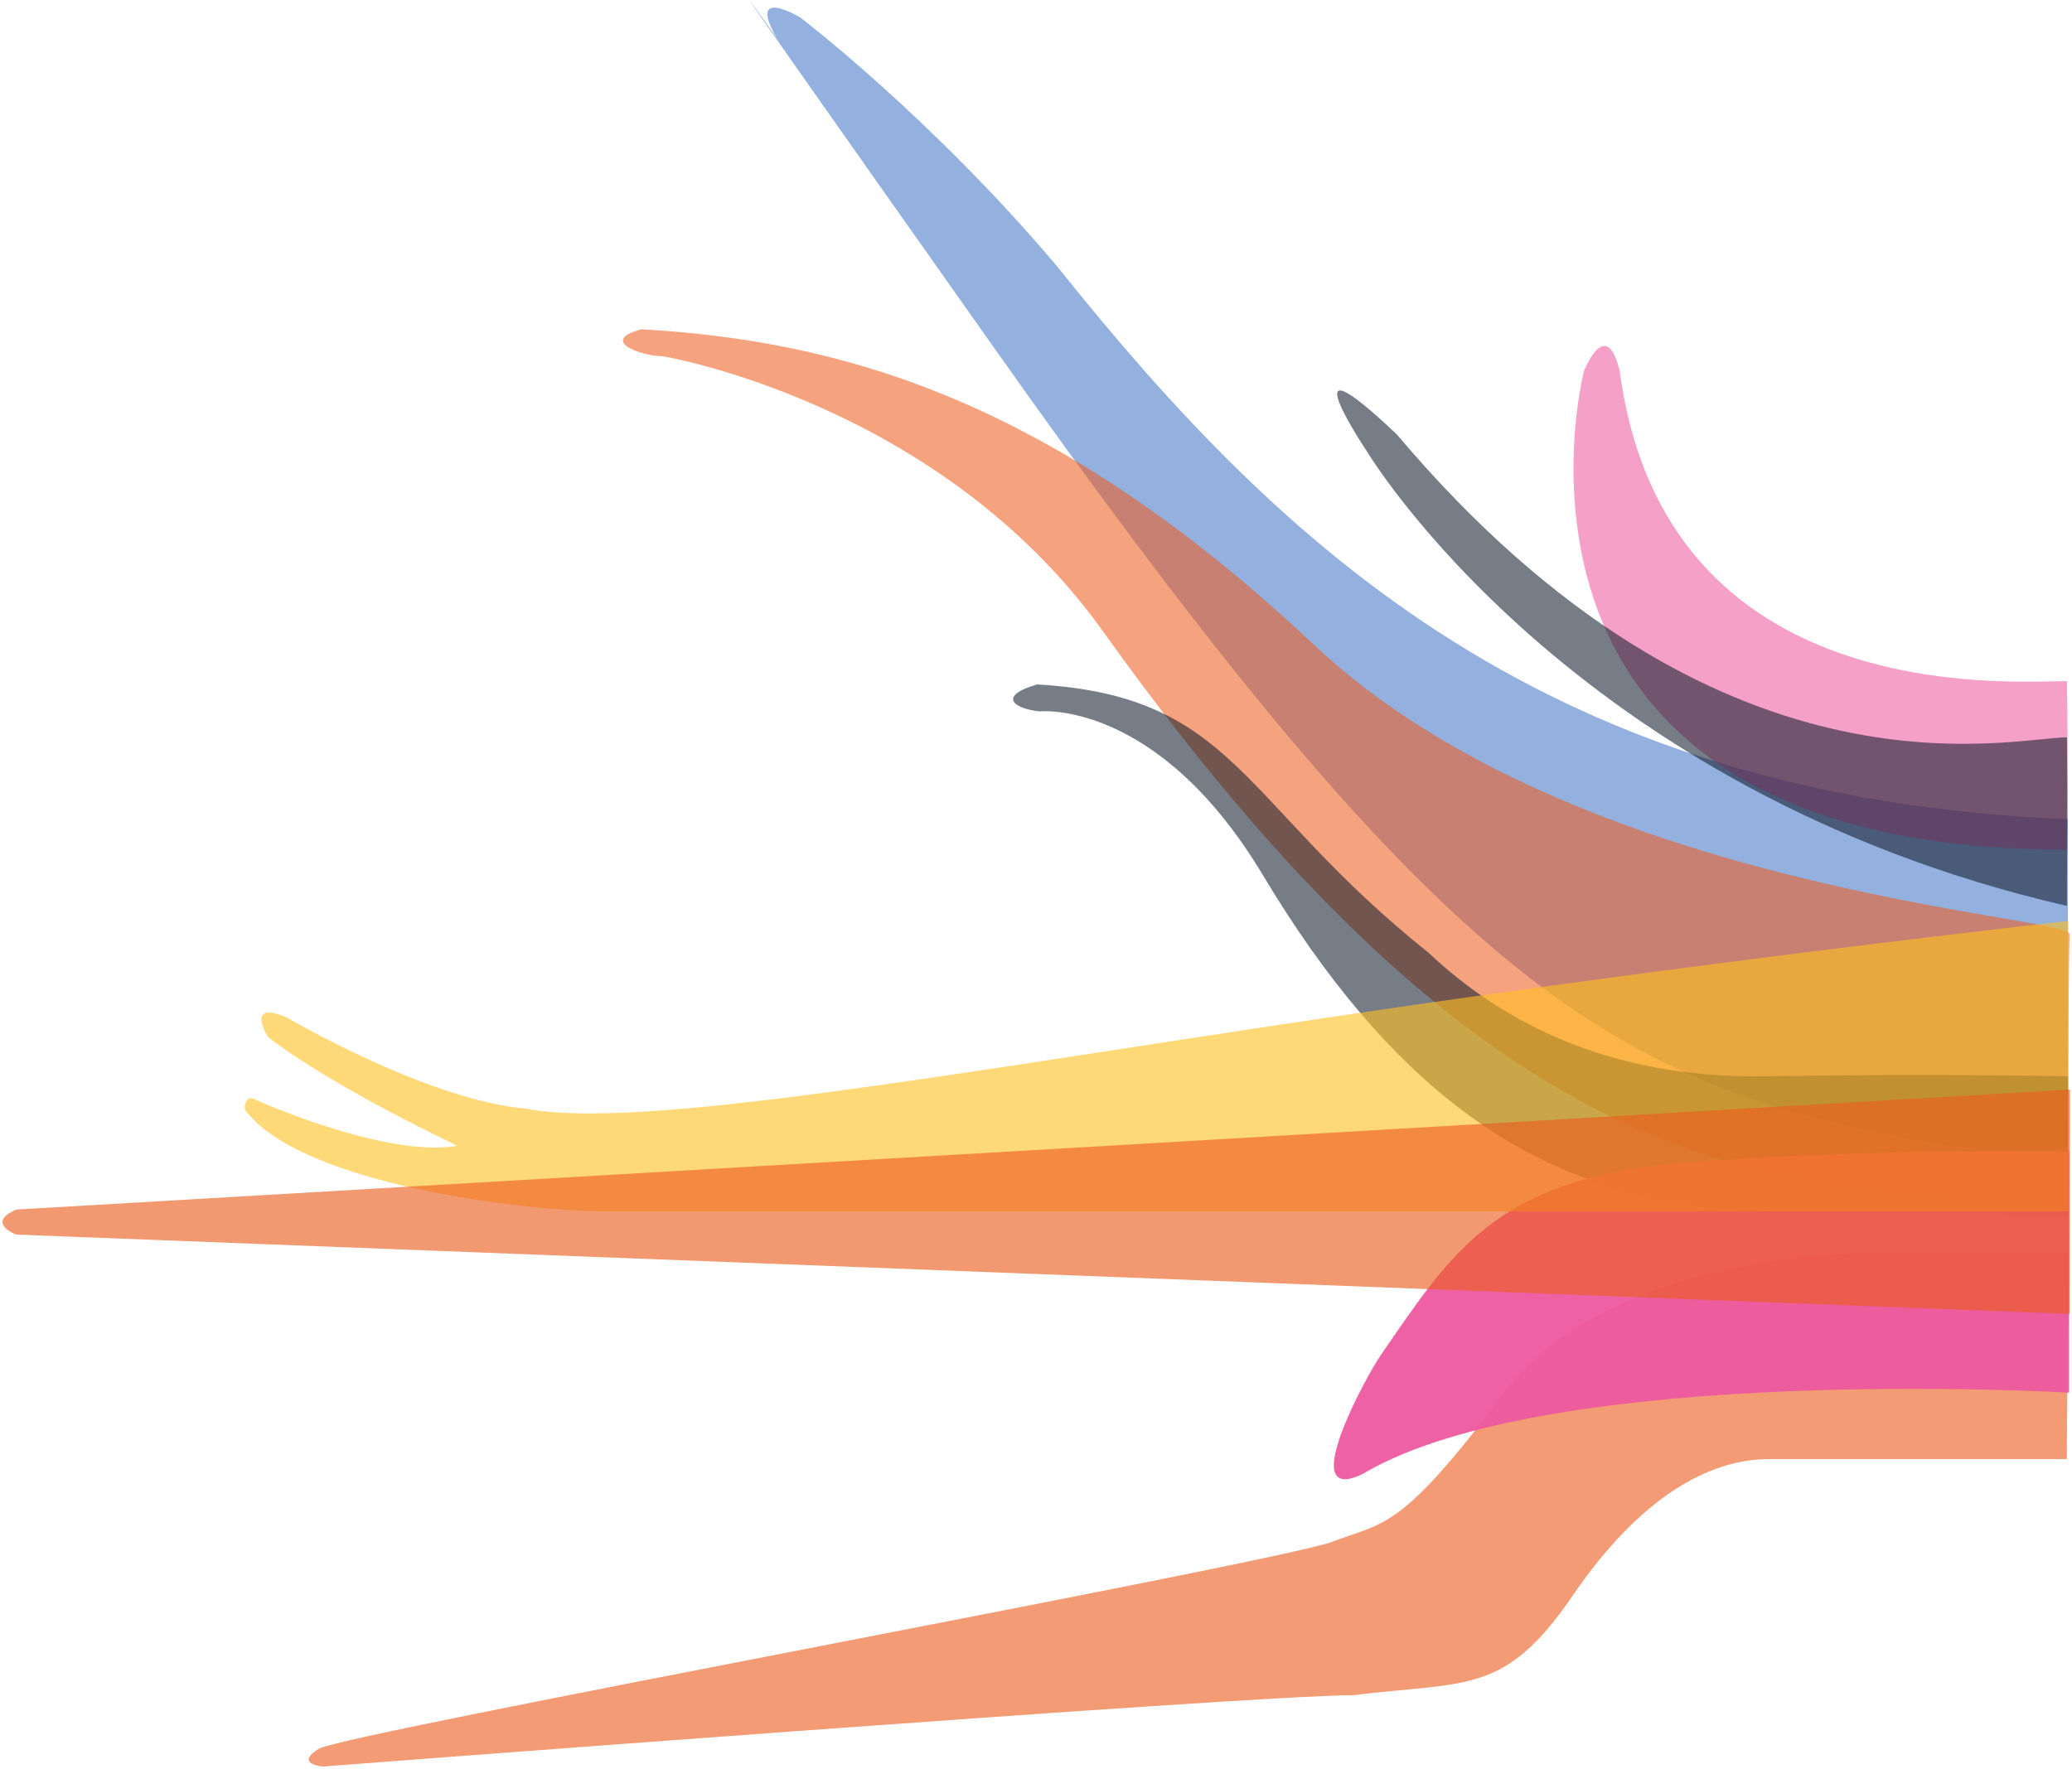
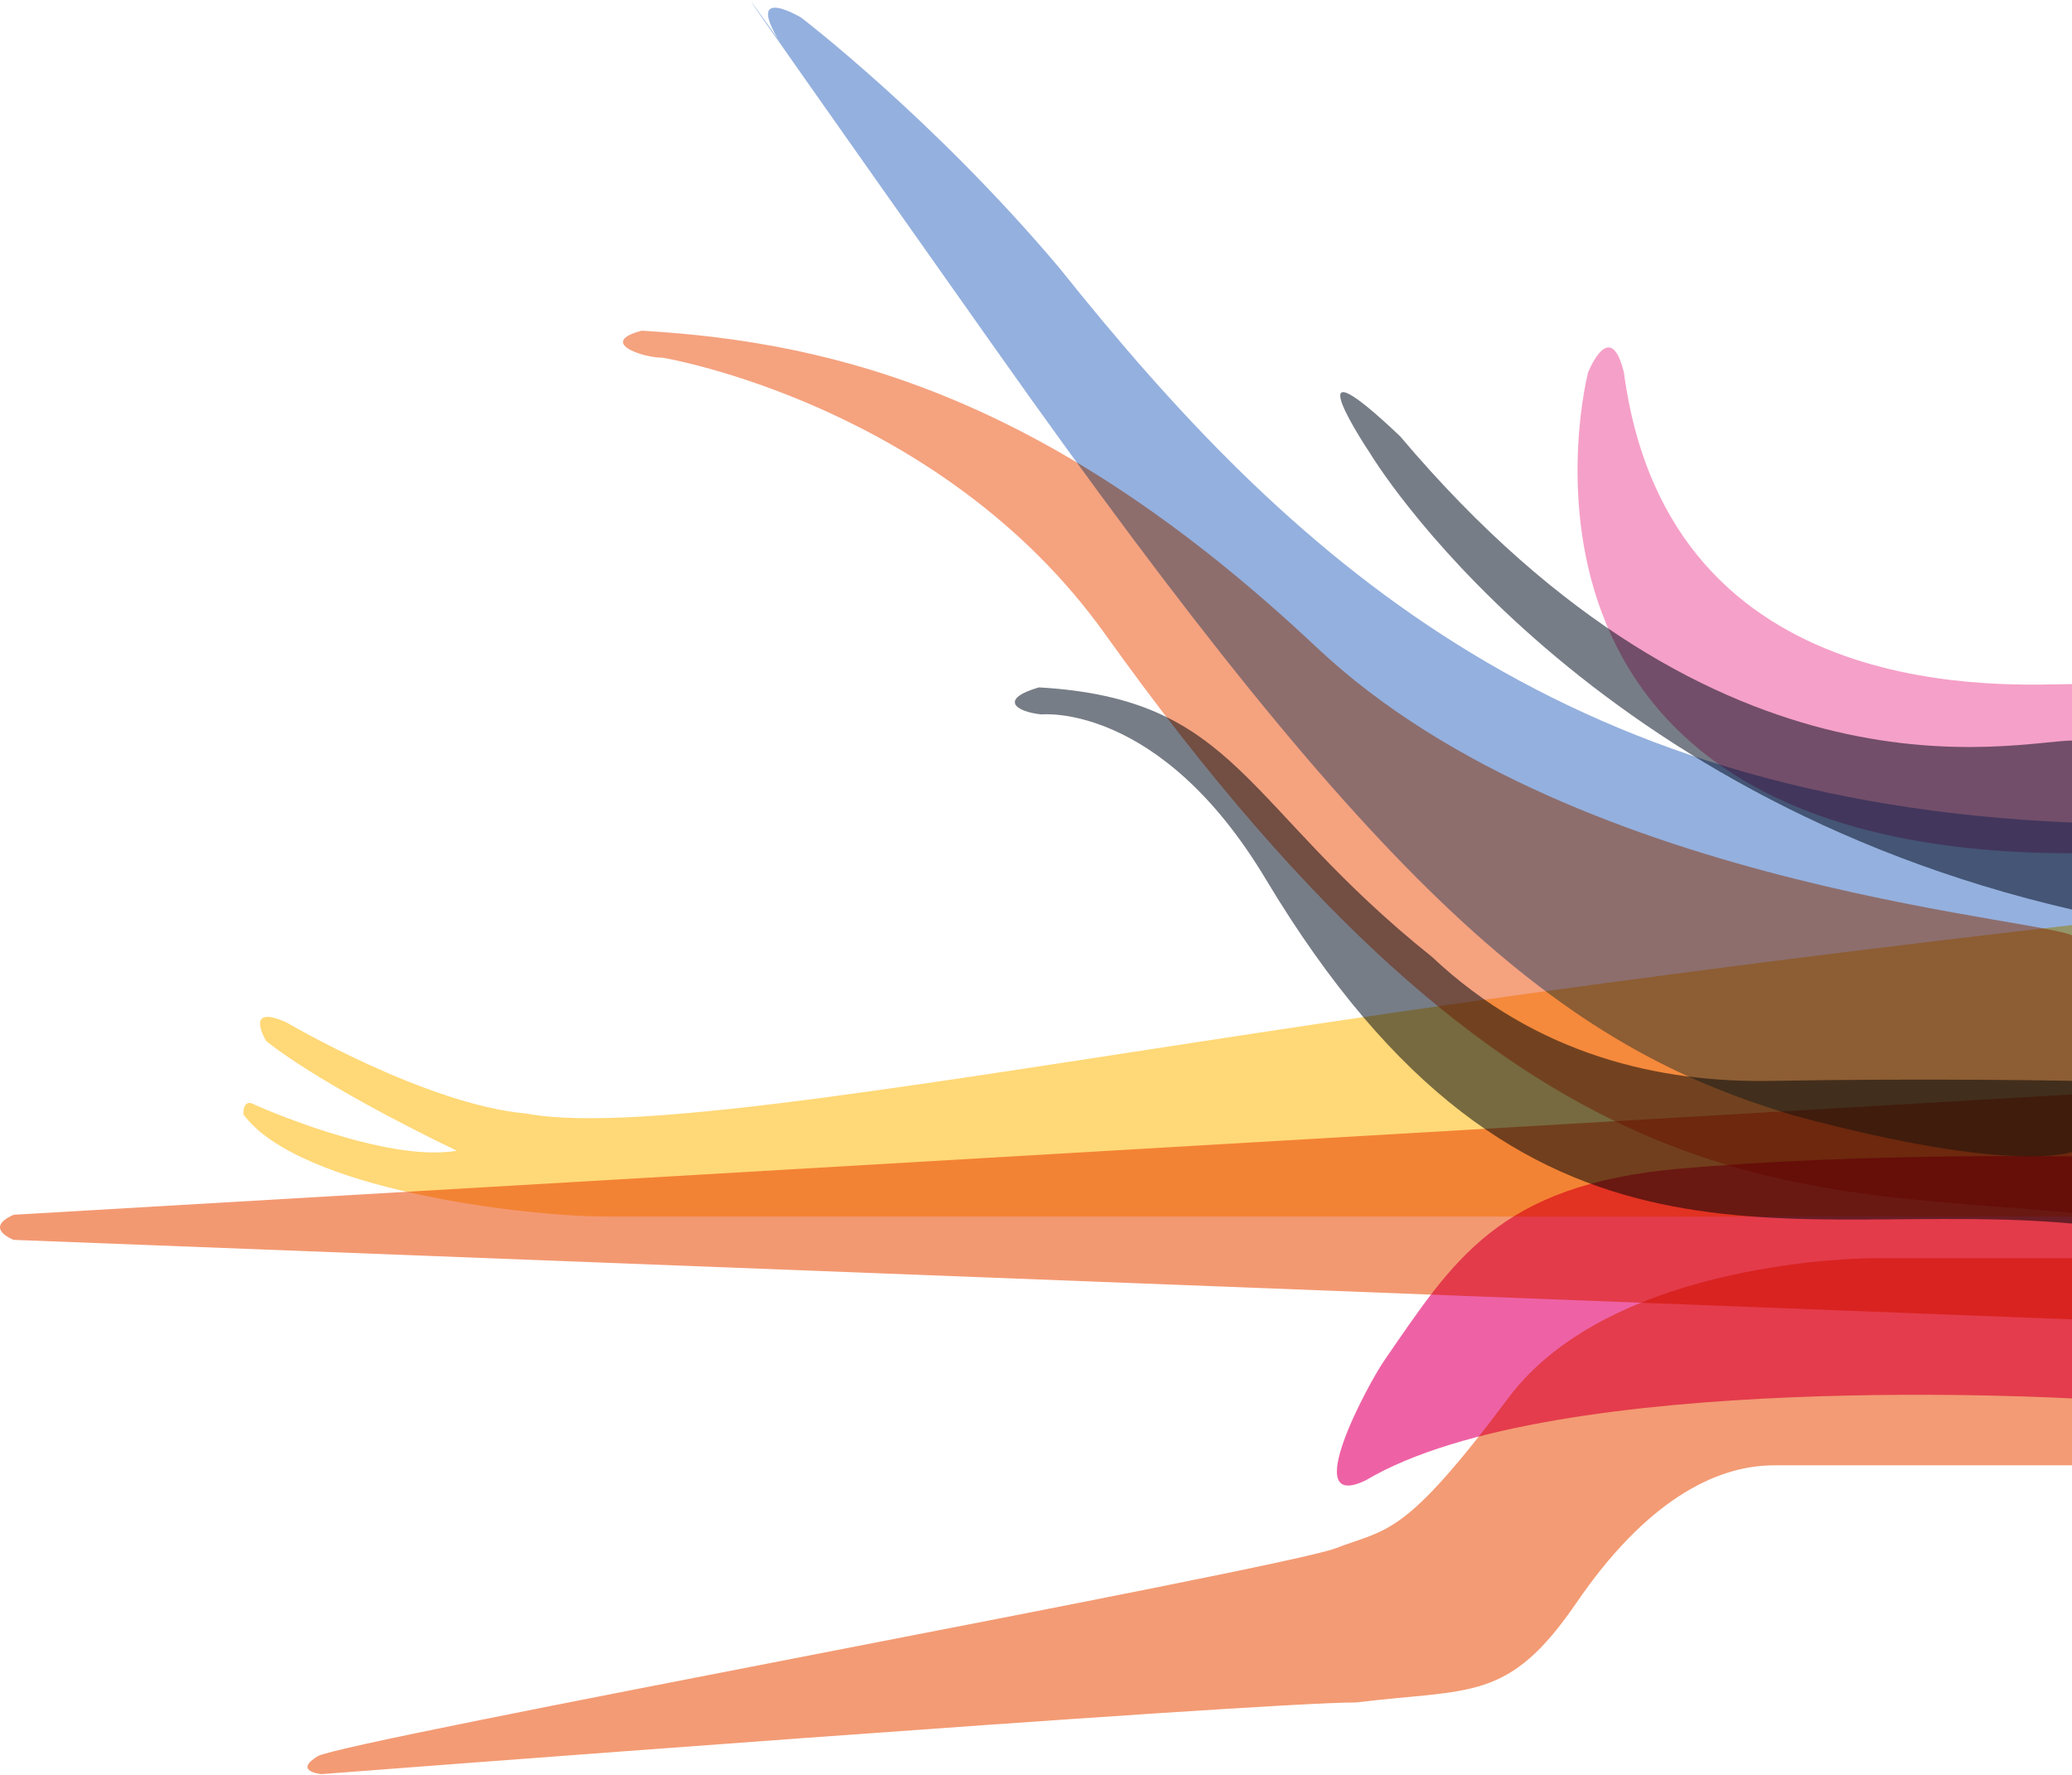
- <svg xmlns="http://www.w3.org/2000/svg" xmlns:xlink="http://www.w3.org/1999/xlink" width="541px" height="462px" viewBox="0 0 541 462" version="1.1">
-   <defs>
-     <path id="path-1" d="M538.991,381.069 C538.991,381.069 522.238,381.069 461.277,381.069 C445.587,381.069 427.629,390.901 409.9,416.819 C392.17,442.736 382.584,439.066 352.607,442.736 C326.136,442.736 83.596,461.37 83.596,461.37 C83.596,461.37 76.098,460.691 82.611,456.715 C89.124,452.739 333.532,407.908 347.221,402.663 C360.909,397.419 365.005,399.934 392.17,363.573 C419.334,327.212 486.523,327.212 486.523,327.212 L539.335,327.212 L538.991,381.069 Z" />
-   </defs>
+ <svg xmlns="http://www.w3.org/2000/svg" width="690px" height="591px" viewBox="0 0 690 591" version="1.1">
+   <defs />
  <g id="Home" stroke="none" stroke-width="1" fill="none" fill-rule="evenodd">
-     <g id="-" transform="translate(-652, -84)">
-       <g id="Group-5" transform="translate(652.661, 84)">
-         <g id="Path-2" opacity="0.615">
-           <use fill="none" xlink:href="#path-1" />
-           <use fill="#EC5C1E" fill-rule="evenodd" xlink:href="#path-1" />
-         </g>
-         <path d="M275.463,69.691 C242.696,30.825 208.317,4.57 208.317,4.57 C208.317,4.57 193.819,-4.079 202.425,10.373 C208.317,18.452 158.872,-50.764 259.045,91.052 C359.217,232.868 405.099,272.106 466.833,290.197 C525.069,305.836 539.254,299.415 539.254,299.415 C539.254,299.415 539.254,299.415 539.254,213.927 C403.972,208.47 334.556,143.696 275.463,69.691 Z" id="Path-6" fill-opacity="0.57" fill="#4374C5" />
-         <path d="M539.687,243.969 C539.687,239.122 410.853,232.857 342.457,168.45 C274.061,104.044 218.725,88.989 166.844,85.998 C155.505,88.989 166.844,93.032 172.368,93.032 C172.368,93.032 244.584,105.029 287.351,164.917 C395.681,316.614 465.114,308.503 539.305,315.45 C539.305,294.798 539.305,263.584 539.687,243.969 Z" id="Path-7" fill-opacity="0.57" fill="#EC5C1E" />
-         <path d="M539.304,281.098 C539.304,281.098 503.694,280.345 460.429,281.098 C431.717,281.597 399.635,274.547 372.352,248.855 C322.957,209.374 322.031,181.75 270.15,178.758 C259.765,181.75 263.893,185.093 270.808,185.792 C270.808,185.792 301.508,182.552 329.065,228.542 C396.604,341.259 465.114,311.3 539.305,318.247 C539.305,297.594 539.304,281.098 539.304,281.098 Z" id="Path-7-Copy" fill-opacity="0.57" fill="#101B2D" />
-         <path d="M355.122,384.966 C337.451,393.493 355.988,359.494 359.933,353.806 C377.815,327.951 389.447,308.143 436.455,303.949 C483.463,299.755 539.582,300.746 539.582,300.746 L539.582,363.723 C539.582,363.723 404.195,355.745 355.122,384.966 Z" id="Path-2" fill-opacity="0.94" fill="#ED599F" />
-         <path d="M539.405,316.378 C539.405,316.378 203.596,316.378 157.68,316.378 C136.78,316.378 77.796,309.471 63.266,289.786 C63.266,285.229 66.237,287.302 66.237,287.302 C66.237,287.302 100.032,302.502 118.773,299.261 C81.361,281.17 69.187,270.689 69.187,270.689 C69.187,270.689 63.266,260.872 74.452,265.866 C74.452,265.866 110.853,287.302 136.78,289.574 C166.005,295.148 245.151,280.793 345.251,265.866 C445.35,250.939 539.405,240.515 539.405,240.515 L539.405,316.378 Z" id="Path-4" opacity="0.61" fill="#FFC020" />
-         <path d="M539.014,177.894 C524.195,177.894 433.998,185.202 422.252,96.919 C418.689,82.136 412.908,96.919 412.908,96.919 C412.908,96.919 380.528,221.919 539.014,221.919 C539.014,196.221 539.375,203.066 539.014,177.894 Z" id="Path-5" fill-opacity="0.57" fill="#ED599F" />
-         <path d="M539.014,192.577 C524.195,192.577 447.908,212.772 364.078,113.484 C334.293,85.198 356.307,117.985 356.307,117.985 C356.307,117.985 409.445,206.804 539.014,236.602 C539.014,210.904 539.375,217.748 539.014,192.577 Z" id="Path-5-Copy" fill-opacity="0.57" fill="#101B2D" />
-         <path d="M539.728,343.157 L3.569,322.44 C3.569,322.44 -4.462,319.437 3.569,315.905 L539.813,284.563 L539.728,343.157 Z" id="Path-3" opacity="0.628" fill="#EC5C1E" />
+     <g id="-" transform="translate(-506, -54)">
+       <g id="Group-5" style="mix-blend-mode: multiply;" transform="translate(506, 54)">
+         <path d="M690.306,488.05 C690.306,488.05 668.849,488.05 590.775,488.05 C570.679,488.05 547.681,500.642 524.974,533.835 C502.266,567.029 489.99,562.328 451.597,567.029 C417.694,567.029 107.064,590.894 107.064,590.894 C107.064,590.894 97.461,590.023 105.803,584.931 C114.144,579.839 427.167,522.422 444.699,515.706 C462.23,508.989 467.476,512.211 502.266,465.642 C537.057,419.073 623.107,419.073 623.107,419.073 L690.746,419.073 L690.306,488.05 Z" id="Path-2" fill="#EC5C1E" opacity="0.615" />
+         <path d="M352.796,89.255 C310.83,39.478 266.8,5.853 266.8,5.853 C266.8,5.853 248.232,-5.224 259.253,13.285 C266.8,23.632 203.474,-65.015 331.768,116.614 C460.063,298.242 518.825,348.497 597.891,371.666 C672.476,391.695 690.642,383.472 690.642,383.472 C690.642,383.472 690.642,383.472 690.642,273.985 C517.382,266.995 428.478,184.037 352.796,89.255 Z" id="Path-6" fill-opacity="0.57" fill="#4374C5" style="mix-blend-mode: darken;" />
+         <path d="M691.197,312.46 C691.197,306.252 526.195,298.229 438.597,215.741 C350.999,133.253 280.129,113.972 213.683,110.141 C199.161,113.972 213.683,119.149 220.758,119.149 C220.758,119.149 313.247,134.514 368.021,211.215 C506.763,405.5 595.689,395.112 690.707,404.008 C690.707,377.558 690.707,337.581 691.197,312.46 Z" id="Path-7" fill-opacity="0.57" fill="#EC5C1E" style="mix-blend-mode: multiply;" />
+         <path d="M690.707,360.012 C690.707,360.012 645.099,359.049 589.688,360.012 C552.916,360.652 511.827,351.622 476.884,318.718 C413.623,268.154 412.436,232.774 345.991,228.943 C332.69,232.774 337.977,237.055 346.833,237.951 C346.833,237.951 386.153,233.801 421.445,292.702 C507.945,437.063 595.689,398.694 690.707,407.59 C690.707,381.14 690.707,360.012 690.707,360.012 Z" id="Path-7-Copy" fill-opacity="0.57" fill="#101B2D" style="mix-blend-mode: multiply;" />
+         <path d="M454.819,493.04 C432.186,503.961 455.926,460.417 460.979,453.132 C483.882,420.019 498.779,394.65 558.984,389.279 C619.188,383.908 691.063,385.176 691.063,385.176 L691.063,465.833 C691.063,465.833 517.668,455.615 454.819,493.04 Z" id="Path-2" fill-opacity="0.94" fill="#ED599F" style="mix-blend-mode: multiply;" />
+         <path d="M690.837,405.197 C690.837,405.197 260.753,405.197 201.947,405.197 C175.179,405.197 99.637,396.351 81.027,371.14 C81.027,365.304 84.832,367.959 84.832,367.959 C84.832,367.959 128.115,387.425 152.117,383.274 C104.202,360.105 88.611,346.681 88.611,346.681 C88.611,346.681 81.027,334.108 95.354,340.505 C95.354,340.505 141.974,367.959 175.179,370.869 C212.609,378.007 313.974,359.622 442.175,340.505 C570.377,321.387 690.837,308.036 690.837,308.036 L690.837,405.197 Z" id="Path-4" fill="#FFC020" style="mix-blend-mode: multiply;" opacity="0.61" />
+         <path d="M690.335,227.836 C671.356,227.836 555.837,237.195 540.794,124.127 C536.23,105.194 528.827,124.127 528.827,124.127 C528.827,124.127 487.356,284.22 690.335,284.22 C690.335,251.308 690.798,260.074 690.335,227.836 Z" id="Path-5" fill-opacity="0.57" fill="#ED599F" style="mix-blend-mode: multiply;" />
+         <path d="M690.335,246.64 C671.356,246.64 573.653,272.505 466.289,145.343 C428.142,109.116 456.336,151.108 456.336,151.108 C456.336,151.108 524.391,264.862 690.335,303.024 C690.335,270.112 690.798,278.878 690.335,246.64 Z" id="Path-5-Copy" fill-opacity="0.57" fill="#101B2D" style="mix-blend-mode: multiply;" />
+         <path d="M691.25,439.494 L4.571,412.961 C4.571,412.961 -5.714,409.115 4.571,404.591 L691.359,364.45 L691.25,439.494 Z" id="Path-3" fill="#EC5C1E" style="mix-blend-mode: multiply;" opacity="0.628" />
      </g>
    </g>
  </g>
</svg>
